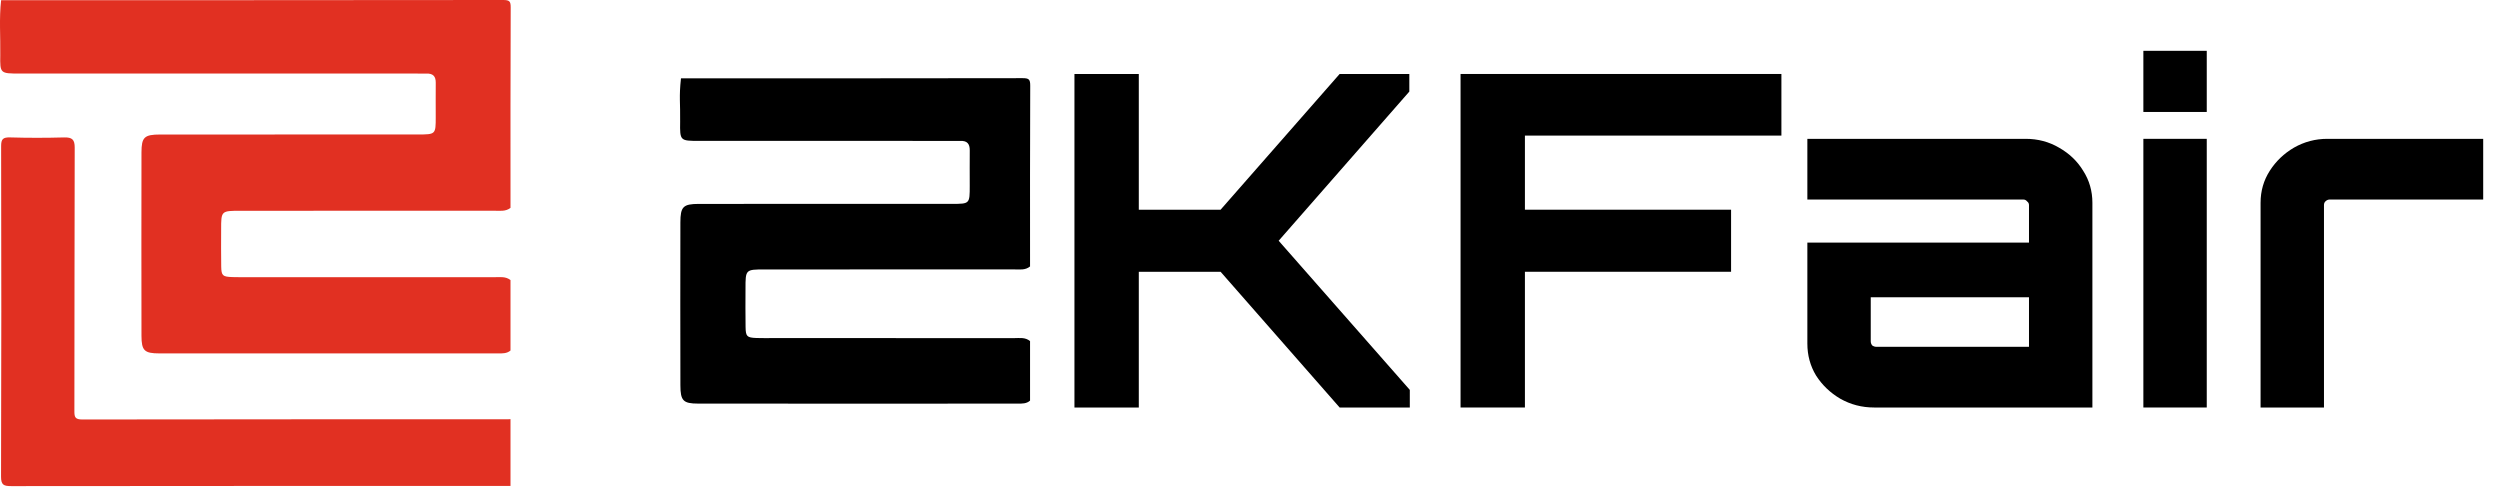
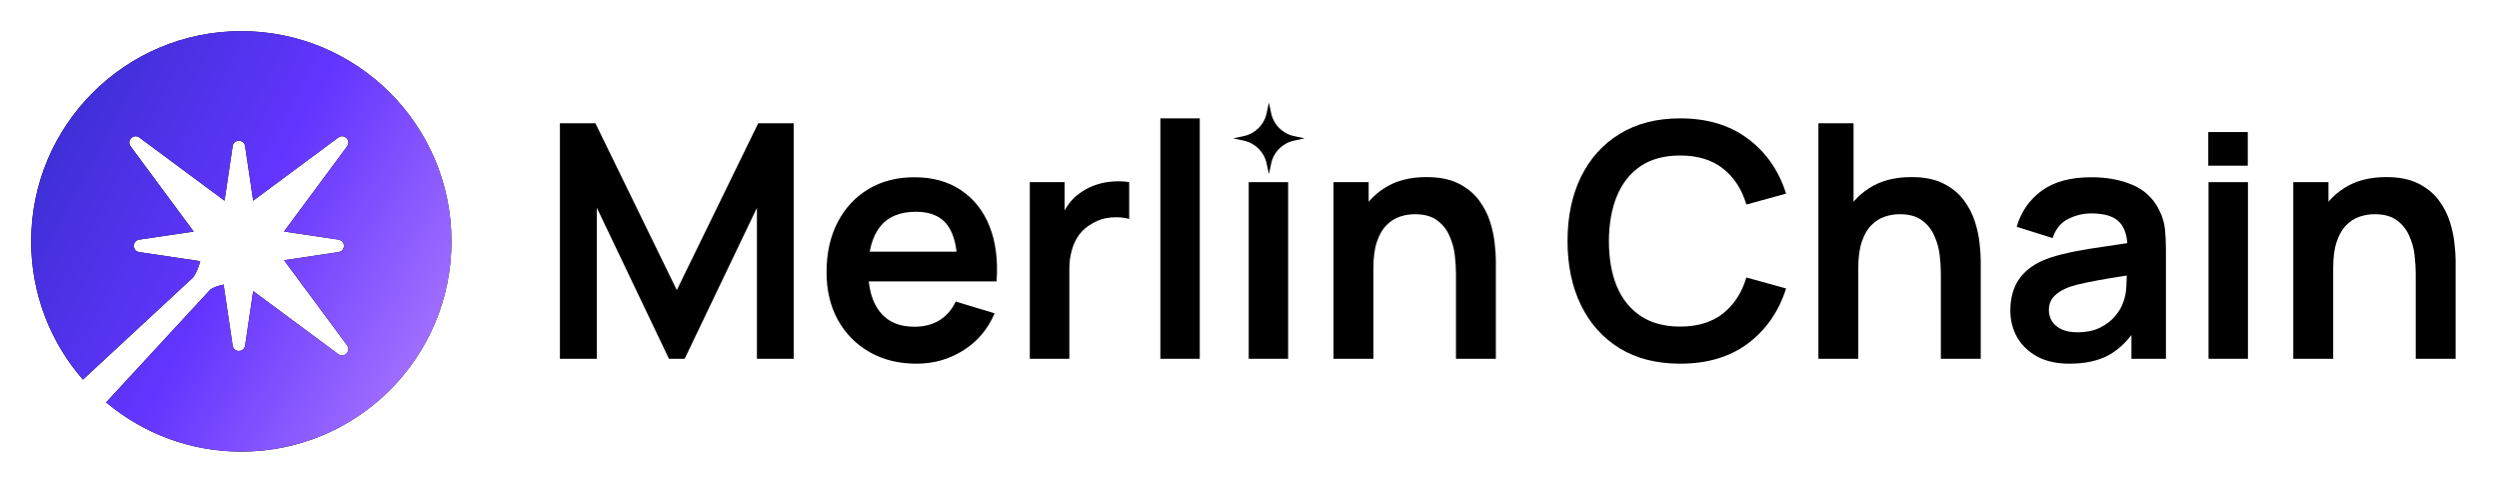
- <svg xmlns="http://www.w3.org/2000/svg" width="144" height="28" viewBox="0 0 144 28" fill="none">
-   <path d="M29.405 16.133C29.405 17.485 29.405 18.837 29.405 20.19C29.197 20.368 28.937 20.357 28.685 20.357C22.185 20.36 15.685 20.362 9.185 20.356C8.312 20.356 8.151 20.195 8.149 19.335C8.143 15.817 8.143 12.299 8.149 8.781C8.151 7.902 8.311 7.749 9.229 7.748C14.172 7.743 19.114 7.746 24.057 7.746C25.097 7.745 25.098 7.745 25.098 6.743C25.098 6.085 25.093 5.426 25.099 4.767C25.103 4.396 24.944 4.222 24.551 4.238C24.352 4.246 24.153 4.236 23.954 4.236C16.349 4.236 8.745 4.237 1.14 4.236C0.012 4.236 -0.001 4.234 0.016 3.172C0.032 2.118 -0.056 1.062 0.065 0.01C9.7 0.01 19.335 0.013 28.971 1.9055e-06C29.343 -0 29.418 0.07 29.416 0.426C29.399 4.275 29.405 8.124 29.405 11.972C29.125 12.195 28.788 12.138 28.468 12.138C23.601 12.142 18.734 12.14 13.867 12.141C12.738 12.141 12.737 12.142 12.738 13.221C12.738 13.931 12.728 14.642 12.742 15.351C12.752 15.878 12.822 15.939 13.379 15.96C13.722 15.973 14.066 15.965 14.41 15.965C19.096 15.965 23.782 15.963 28.468 15.967C28.788 15.967 29.125 15.91 29.405 16.133Z" fill="#E13022" />
-   <path d="M29.405 27.991C19.824 27.991 10.244 27.988 0.663 28C0.219 28 0.059 27.943 0.06 27.455C0.082 21.11 0.079 14.765 0.065 8.42C0.064 8.013 0.168 7.902 0.593 7.915C1.624 7.946 2.658 7.944 3.689 7.916C4.16 7.904 4.305 8.042 4.303 8.504C4.286 13.566 4.296 18.628 4.285 23.691C4.284 24.028 4.331 24.162 4.739 24.162C12.907 24.148 21.075 24.152 29.243 24.151C29.297 24.151 29.351 24.145 29.405 24.142C29.405 25.425 29.405 26.708 29.405 27.991Z" fill="#E13022" />
-   <path d="M59.331 19.647C59.331 20.279 59.331 21.677 59.331 23.075C59.125 23.26 58.87 23.248 58.622 23.248C52.23 23.252 46.6 23.253 40.209 23.247C39.351 23.246 39.192 23.08 39.191 22.192C39.184 18.555 39.184 16.45 39.19 12.813C39.192 11.905 39.349 11.747 40.252 11.745C45.112 11.74 49.973 11.744 54.833 11.743C55.856 11.743 55.857 11.742 55.857 10.707C55.857 10.026 55.851 9.345 55.858 8.665C55.861 8.281 55.705 8.1 55.319 8.117C55.123 8.125 54.927 8.116 54.731 8.116C47.254 8.116 47.759 8.116 40.282 8.115C39.172 8.115 39.16 8.113 39.176 7.015C39.192 5.926 39.105 5.6 39.224 4.512C48.699 4.512 49.428 4.515 58.903 4.502C59.269 4.502 59.343 4.574 59.341 4.942C59.324 8.921 59.331 11.368 59.331 15.346C59.055 15.577 58.723 15.517 58.409 15.518C53.623 15.521 48.837 15.52 44.051 15.52C42.941 15.521 42.94 15.521 42.941 16.637C42.941 17.371 42.931 18.105 42.945 18.839C42.955 19.383 43.024 19.447 43.571 19.469C43.909 19.482 44.247 19.473 44.585 19.473C49.193 19.473 53.801 19.472 58.409 19.476C58.723 19.476 59.056 19.416 59.331 19.647Z" fill="black" />
-   <path d="M130.209 23.472V11.679C130.209 11.003 130.386 10.389 130.739 9.838C131.092 9.286 131.557 8.841 132.133 8.504C132.727 8.166 133.369 7.997 134.056 7.997H143.032V11.492H134.196C134.103 11.492 134.019 11.527 133.945 11.599C133.889 11.652 133.861 11.723 133.861 11.812V23.472H130.209Z" fill="black" />
-   <path d="M123.458 23.472V7.997H127.109V23.472H123.458ZM123.458 6.449V2.927H127.109V6.449H123.458Z" fill="black" />
-   <path d="M107.95 23.472C107.244 23.472 106.594 23.303 105.999 22.965C105.423 22.627 104.959 22.182 104.605 21.631C104.271 21.079 104.104 20.466 104.104 19.79V13.973H116.87V11.812C116.87 11.723 116.833 11.652 116.759 11.599C116.703 11.527 116.629 11.492 116.536 11.492H104.104V7.997H116.675C117.381 7.997 118.022 8.166 118.598 8.504C119.193 8.841 119.658 9.286 119.992 9.838C120.345 10.389 120.522 11.003 120.522 11.679V23.472H107.95ZM108.09 19.977H116.87V17.122H107.755V19.657C107.755 19.745 107.783 19.826 107.839 19.897C107.913 19.95 107.997 19.977 108.09 19.977Z" fill="black" />
-   <path d="M84.128 23.472V4.261H102.609V7.81H87.835V12.079H99.71V15.654H87.835V23.472H84.128Z" fill="black" />
-   <path d="M61.888 23.472V4.261H65.595V12.079H70.306L77.163 4.261H81.177V5.275L73.651 13.867L81.205 22.458V23.472H77.163L70.306 15.654H65.595V23.472H61.888Z" fill="black" />
+ <svg xmlns="http://www.w3.org/2000/svg" width="145" height="28" viewBox="0 0 145 28" fill="none">
+   <path fill-rule="evenodd" clip-rule="evenodd" d="M14 26.194C20.735 26.194 26.194 20.734 26.194 14C26.194 7.266 20.735 1.806 14 1.806C7.266 1.806 1.807 7.266 1.807 14C1.807 17.069 2.94 19.873 4.812 22.017L11.212 16.083C11.382 15.824 11.511 15.539 11.592 15.238L11.616 15.147L8.076 14.621C7.66 14.559 7.66 13.96 8.076 13.899L11.238 13.429L7.577 8.489C7.327 8.152 7.75 7.729 8.087 7.978L13.028 11.641L13.499 8.476C13.56 8.06 14.159 8.06 14.221 8.476L14.691 11.638L19.629 7.978C19.966 7.729 20.389 8.152 20.139 8.489L16.479 13.428L19.644 13.899C20.059 13.96 20.059 14.559 19.644 14.621L16.479 15.091L20.139 20.03C20.389 20.368 19.966 20.791 19.629 20.541L14.691 16.881L14.221 20.044C14.159 20.459 13.56 20.459 13.499 20.044L12.972 16.501L12.674 16.581C12.507 16.626 12.35 16.697 12.207 16.791L6.157 23.337C8.277 25.12 11.013 26.194 14 26.194Z" fill="black" />
+   <path fill-rule="evenodd" clip-rule="evenodd" d="M14 26.194C20.735 26.194 26.194 20.734 26.194 14C26.194 7.266 20.735 1.806 14 1.806C7.266 1.806 1.807 7.266 1.807 14C1.807 17.069 2.94 19.873 4.812 22.017L11.212 16.083C11.382 15.824 11.511 15.539 11.592 15.238L11.616 15.147L8.076 14.621C7.66 14.559 7.66 13.96 8.076 13.899L11.238 13.429L7.577 8.489C7.327 8.152 7.75 7.729 8.087 7.978L13.028 11.641L13.499 8.476C13.56 8.06 14.159 8.06 14.221 8.476L14.691 11.638L19.629 7.978C19.966 7.729 20.389 8.152 20.139 8.489L16.479 13.428L19.644 13.899C20.059 13.96 20.059 14.559 19.644 14.621L16.479 15.091L20.139 20.03C20.389 20.368 19.966 20.791 19.629 20.541L14.691 16.881L14.221 20.044C14.159 20.459 13.56 20.459 13.499 20.044L12.972 16.501L12.674 16.581C12.507 16.626 12.35 16.697 12.207 16.791L6.157 23.337C8.277 25.12 11.013 26.194 14 26.194Z" fill="url(#paint0_linear_1121_2517)" />
+   <path d="M140.169 20.809V15.877C140.169 15.554 140.147 15.197 140.103 14.805C140.059 14.413 139.954 14.037 139.79 13.676C139.632 13.309 139.391 13.009 139.069 12.775C138.753 12.541 138.323 12.424 137.779 12.424C137.488 12.424 137.2 12.471 136.916 12.566C136.631 12.661 136.372 12.826 136.138 13.059C135.91 13.287 135.727 13.603 135.588 14.008C135.449 14.406 135.379 14.919 135.379 15.545L134.023 14.966C134.023 14.094 134.19 13.303 134.525 12.595C134.867 11.886 135.366 11.324 136.024 10.906C136.682 10.483 137.491 10.271 138.452 10.271C139.211 10.271 139.837 10.397 140.33 10.65C140.824 10.903 141.216 11.226 141.507 11.618C141.798 12.01 142.013 12.427 142.152 12.87C142.291 13.312 142.379 13.733 142.417 14.131C142.462 14.524 142.484 14.843 142.484 15.089V20.809H140.169ZM133.064 20.809V10.565H135.104V13.742H135.379V20.809H133.064Z" fill="black" />
+   <path d="M128.146 20.809V10.565H130.433V20.809H128.146Z" fill="black" />
+   <rect x="128.131" y="7.659" width="2.292" height="1.951" fill="black" />
+   <path d="M120.078 21.094C119.338 21.094 118.712 20.955 118.2 20.677C117.688 20.392 117.299 20.016 117.033 19.548C116.774 19.08 116.645 18.564 116.645 18.002C116.645 17.508 116.727 17.066 116.891 16.674C117.056 16.275 117.309 15.934 117.65 15.649C117.991 15.358 118.434 15.121 118.978 14.938C119.389 14.805 119.87 14.685 120.42 14.577C120.976 14.47 121.577 14.372 122.222 14.283C122.873 14.188 123.553 14.087 124.262 13.98L123.446 14.444C123.452 13.736 123.294 13.214 122.971 12.879C122.649 12.544 122.105 12.377 121.34 12.377C120.878 12.377 120.432 12.484 120.002 12.699C119.572 12.914 119.272 13.284 119.101 13.809L117.014 13.154C117.267 12.288 117.748 11.592 118.456 11.068C119.171 10.543 120.132 10.28 121.34 10.28C122.251 10.28 123.051 10.429 123.74 10.726C124.435 11.023 124.951 11.51 125.286 12.187C125.469 12.547 125.58 12.917 125.618 13.297C125.656 13.67 125.675 14.078 125.675 14.52V20.809H123.673V18.59L124.005 18.95C123.544 19.69 123.003 20.234 122.383 20.582C121.77 20.923 121.002 21.094 120.078 21.094ZM120.534 19.273C121.052 19.273 121.495 19.181 121.862 18.998C122.228 18.814 122.519 18.59 122.734 18.324C122.956 18.058 123.104 17.809 123.18 17.575C123.3 17.284 123.367 16.952 123.379 16.579C123.398 16.199 123.408 15.893 123.408 15.659L124.11 15.867C123.42 15.975 122.829 16.07 122.336 16.152C121.843 16.234 121.419 16.313 121.065 16.389C120.711 16.459 120.398 16.538 120.126 16.626C119.86 16.721 119.636 16.832 119.452 16.958C119.269 17.085 119.127 17.23 119.025 17.395C118.931 17.559 118.883 17.752 118.883 17.973C118.883 18.226 118.946 18.451 119.073 18.647C119.199 18.836 119.383 18.988 119.623 19.102C119.87 19.216 120.173 19.273 120.534 19.273Z" fill="black" />
+   <path d="M112.615 20.809V15.877C112.615 15.554 112.592 15.197 112.548 14.805C112.504 14.413 112.4 14.037 112.235 13.676C112.077 13.309 111.837 13.009 111.514 12.775C111.198 12.541 110.768 12.424 110.224 12.424C109.933 12.424 109.646 12.472 109.361 12.566C109.076 12.661 108.817 12.826 108.583 13.06C108.355 13.287 108.172 13.604 108.033 14.008C107.894 14.407 107.824 14.919 107.824 15.545L106.468 14.966C106.468 14.094 106.635 13.303 106.971 12.595C107.312 11.887 107.812 11.324 108.469 10.906C109.127 10.483 109.936 10.271 110.898 10.271C111.656 10.271 112.283 10.397 112.776 10.65C113.269 10.903 113.661 11.226 113.952 11.618C114.243 12.01 114.458 12.427 114.597 12.87C114.736 13.313 114.825 13.733 114.863 14.132C114.907 14.524 114.929 14.843 114.929 15.09V20.809H112.615ZM105.51 20.809V7.15H107.549V14.34H107.824V20.809H105.51Z" fill="black" />
+   <path d="M97.489 21.094C96.123 21.094 94.953 20.797 93.979 20.202C93.005 19.602 92.256 18.767 91.731 17.698C91.212 16.629 90.953 15.39 90.953 13.98C90.953 12.569 91.212 11.33 91.731 10.261C92.256 9.193 93.005 8.361 93.979 7.767C94.953 7.166 96.123 6.865 97.489 6.865C99.063 6.865 100.376 7.261 101.425 8.051C102.475 8.835 103.212 9.895 103.635 11.229L101.33 11.864C101.065 10.973 100.613 10.277 99.974 9.778C99.335 9.272 98.507 9.019 97.489 9.019C96.572 9.019 95.807 9.224 95.193 9.635C94.586 10.046 94.128 10.625 93.818 11.371C93.514 12.111 93.359 12.981 93.353 13.98C93.353 14.979 93.505 15.852 93.808 16.598C94.118 17.338 94.58 17.913 95.193 18.324C95.807 18.735 96.572 18.941 97.489 18.941C98.507 18.941 99.335 18.688 99.974 18.182C100.613 17.676 101.065 16.98 101.33 16.095L103.635 16.731C103.212 18.065 102.475 19.127 101.425 19.918C100.376 20.702 99.063 21.094 97.489 21.094Z" fill="black" />
+   <path d="M84.48 20.809V15.877C84.48 15.554 84.458 15.197 84.413 14.805C84.369 14.413 84.265 14.037 84.1 13.676C83.942 13.309 83.702 13.009 83.379 12.775C83.063 12.541 82.633 12.424 82.089 12.424C81.799 12.424 81.511 12.471 81.226 12.566C80.942 12.661 80.682 12.826 80.448 13.059C80.221 13.287 80.037 13.603 79.898 14.008C79.759 14.406 79.689 14.919 79.689 15.545L78.333 14.966C78.333 14.094 78.501 13.303 78.836 12.595C79.177 11.886 79.677 11.324 80.335 10.906C80.992 10.483 81.802 10.271 82.763 10.271C83.522 10.271 84.148 10.397 84.641 10.65C85.134 10.903 85.526 11.226 85.817 11.618C86.108 12.01 86.323 12.427 86.462 12.87C86.601 13.312 86.69 13.733 86.728 14.131C86.772 14.524 86.794 14.843 86.794 15.089V20.809H84.48ZM77.375 20.809V10.565H79.414V13.742H79.689V20.809H77.375Z" fill="black" />
+   <path d="M72.455 20.809V10.565H74.741V20.809H72.455Z" fill="black" />
+   <path d="M73.626 5.952L73.759 6.572C73.901 7.234 74.417 7.75 75.079 7.892L75.698 8.025L75.079 8.158C74.417 8.3 73.901 8.817 73.759 9.478L73.626 10.098L73.493 9.478C73.35 8.817 72.834 8.3 72.173 8.158L71.553 8.025L72.173 7.892C72.834 7.75 73.35 7.234 73.493 6.572L73.626 5.952Z" fill="black" />
+   <path d="M67.328 20.809V6.865H69.614V20.809H67.328Z" fill="black" />
+   <path d="M59.752 20.809V10.565H61.772V13.06L61.526 12.737C61.652 12.396 61.82 12.086 62.029 11.808C62.243 11.523 62.5 11.289 62.797 11.106C63.05 10.935 63.328 10.802 63.632 10.707C63.941 10.606 64.258 10.546 64.58 10.527C64.903 10.502 65.216 10.514 65.519 10.565V12.699C65.216 12.611 64.865 12.582 64.466 12.614C64.074 12.646 63.72 12.756 63.404 12.946C63.088 13.117 62.828 13.335 62.626 13.6C62.43 13.866 62.285 14.169 62.19 14.511C62.095 14.846 62.047 15.21 62.047 15.602V20.809H59.752Z" fill="black" />
+   <path d="M53.186 21.094C52.148 21.094 51.238 20.869 50.454 20.42C49.67 19.971 49.056 19.349 48.614 18.552C48.177 17.755 47.959 16.838 47.959 15.801C47.959 14.682 48.174 13.711 48.604 12.889C49.034 12.06 49.632 11.419 50.397 10.963C51.162 10.508 52.047 10.28 53.053 10.28C54.115 10.28 55.016 10.53 55.756 11.03C56.502 11.523 57.056 12.222 57.416 13.126C57.777 14.03 57.913 15.096 57.824 16.323H55.557V15.488C55.551 14.375 55.355 13.562 54.969 13.05C54.583 12.538 53.976 12.282 53.148 12.282C52.212 12.282 51.516 12.573 51.061 13.154C50.605 13.73 50.378 14.574 50.378 15.687C50.378 16.724 50.605 17.527 51.061 18.096C51.516 18.666 52.18 18.95 53.053 18.95C53.616 18.95 54.099 18.827 54.504 18.58C54.915 18.327 55.231 17.964 55.453 17.489L57.71 18.172C57.318 19.096 56.711 19.813 55.889 20.326C55.073 20.838 54.172 21.094 53.186 21.094ZM49.657 16.323V14.596H56.705V16.323H49.657Z" fill="black" />
+   <path d="M32.488 20.809V7.15H34.547L39.27 16.826L43.994 7.15H46.053V20.809H43.919V12.054L39.726 20.809H38.815L34.632 12.054V20.809H32.488Z" fill="black" />
+   <defs>
+     <linearGradient id="paint0_linear_1121_2517" x1="-2.216" y1="3.178" x2="30.847" y2="20.981" gradientUnits="userSpaceOnUse">
+       <stop stop-color="#2A2CBF" />
+       <stop offset="0.516" stop-color="#6335FF" />
+       <stop offset="1" stop-color="#BD89FF" />
+     </linearGradient>
+   </defs>
</svg>
